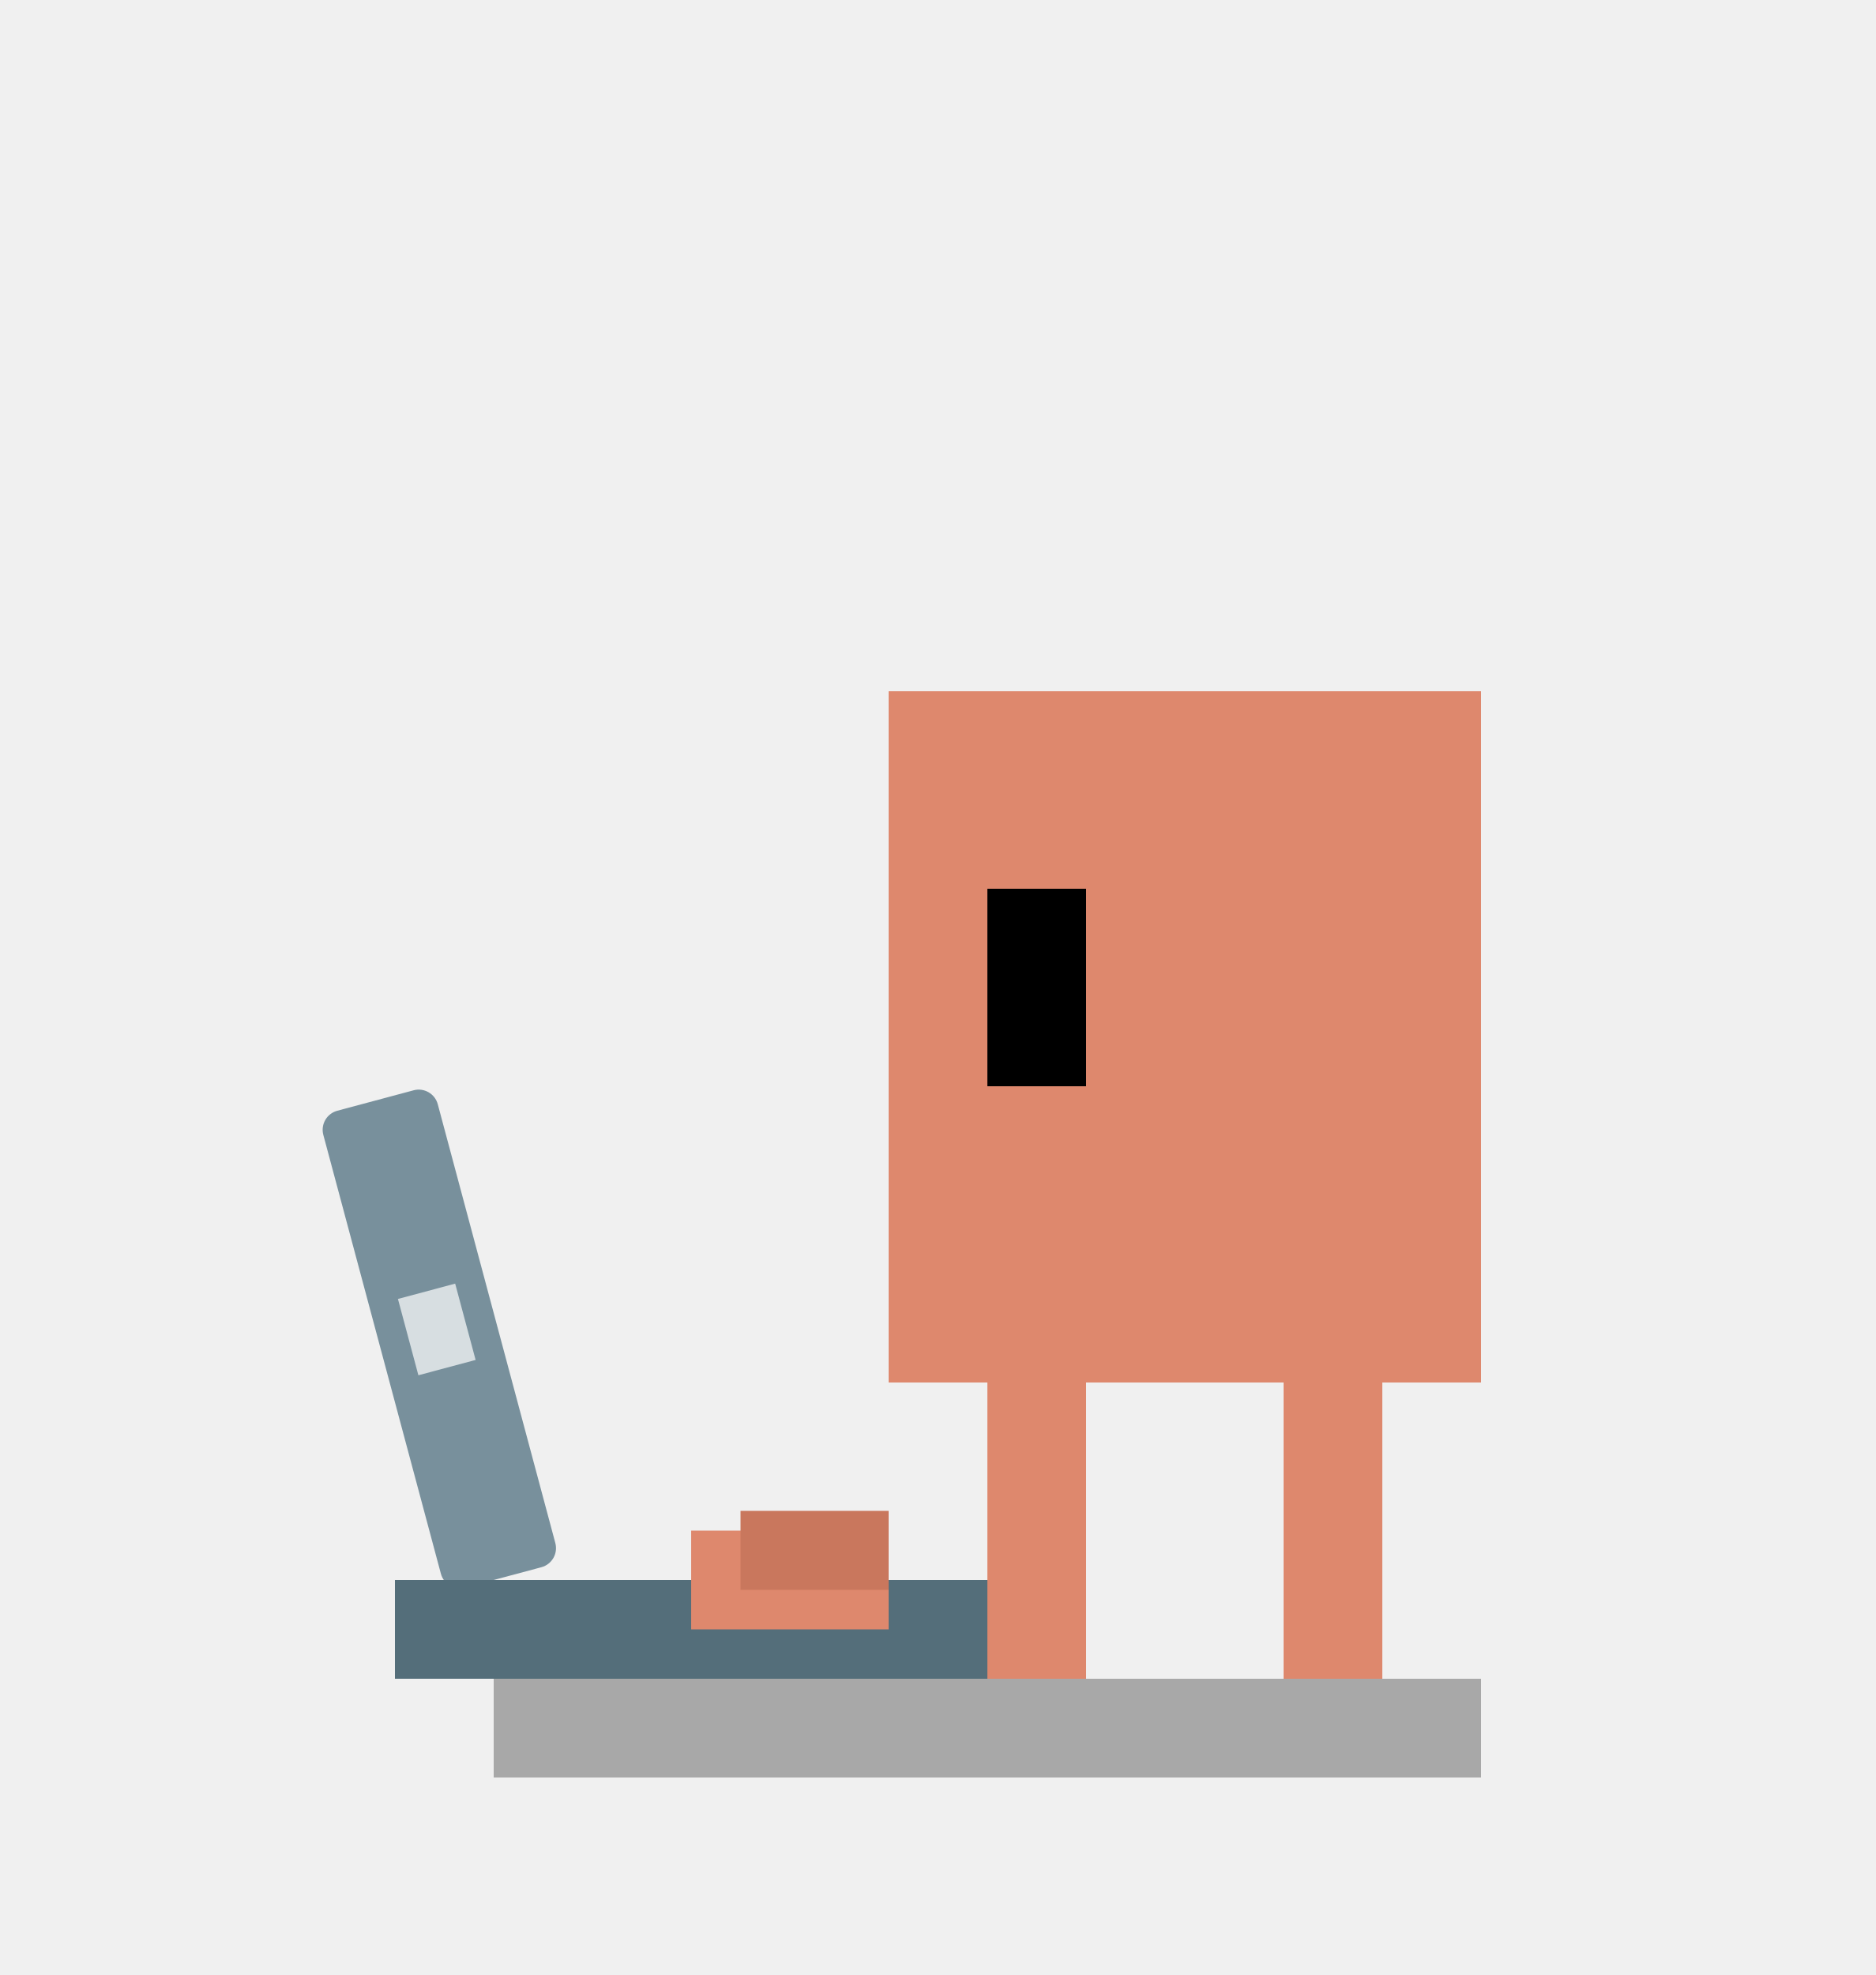
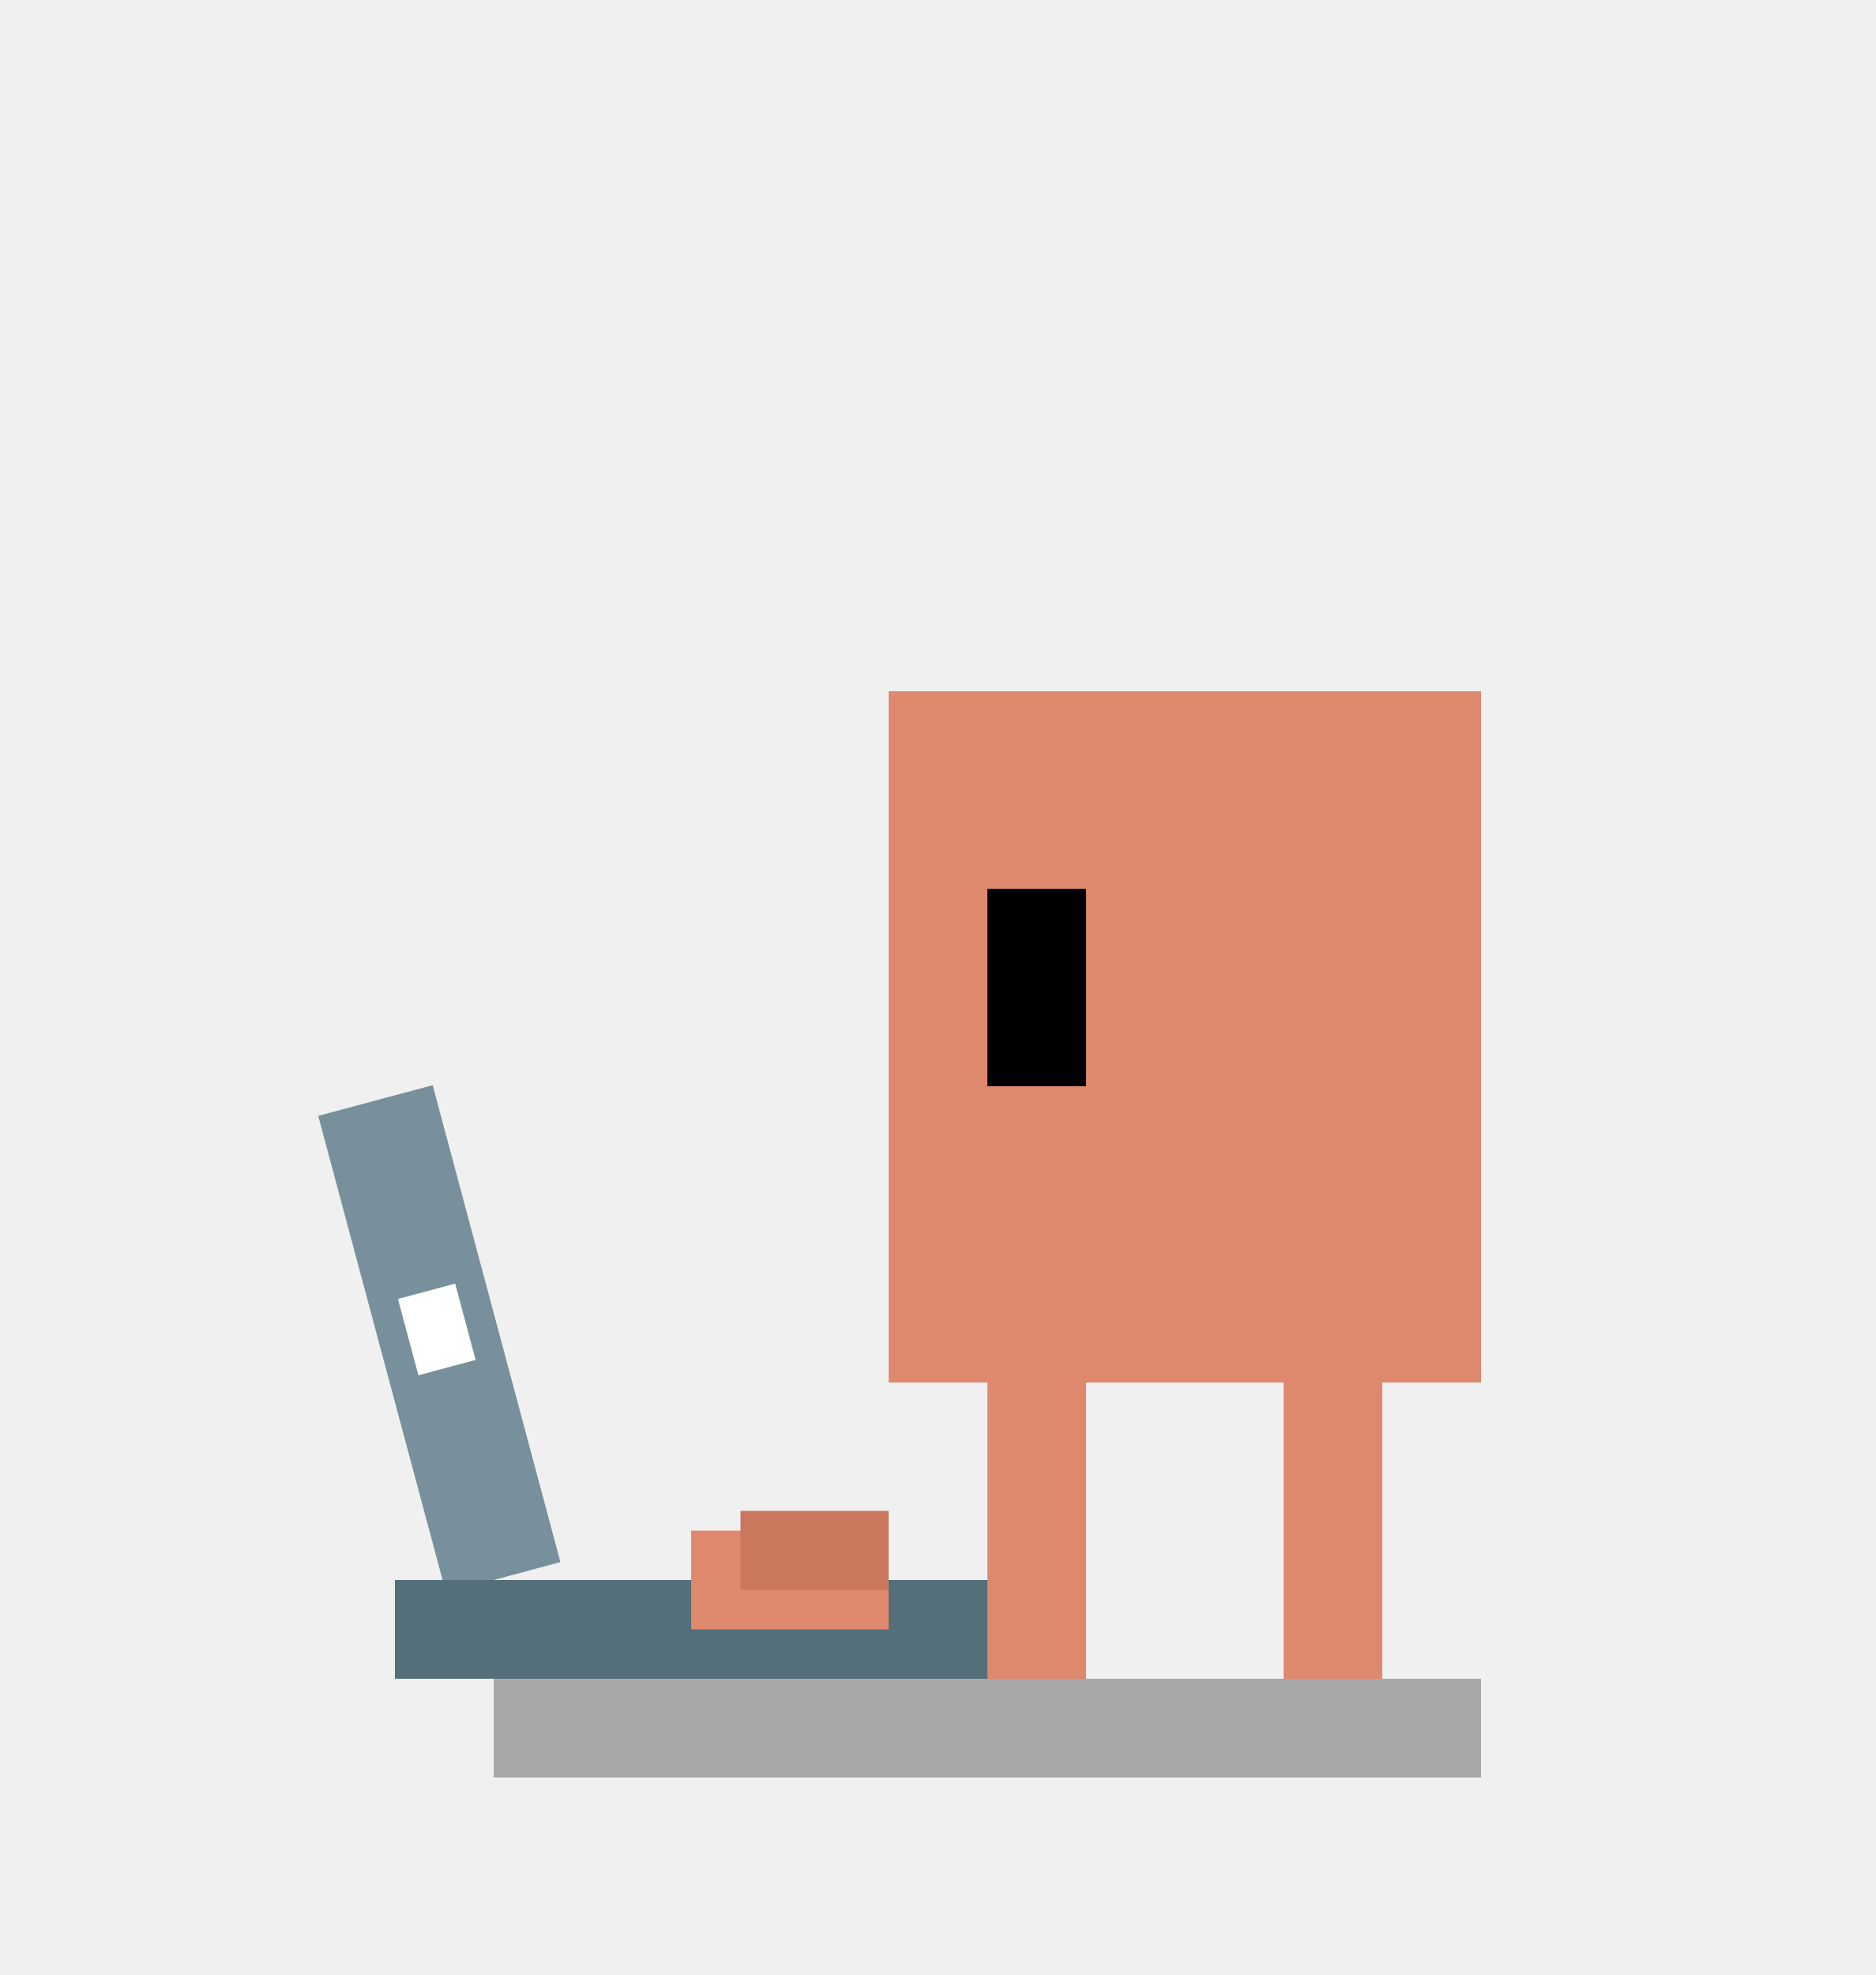
<svg xmlns="http://www.w3.org/2000/svg" viewBox="-2 -2 19 20" width="152" height="160" style="image-rendering:pixelated">
-   <rect x="3" y="15" width="10" height="1" fill="#000000" opacity="0.3" />
+   <rect x="3" y="15" width="10" height="1" fill="#000" opacity="0.3" />
  <g transform="rotate(-15, 3, 14)">
-     <rect x="2.5" y="9" width="1.2" height="5" fill="#78909C" rx="0.2" />
-     <rect x="2.8" y="11" width="0.6" height="0.8" fill="#FFFFFF" opacity="0.7" />
+     <rect x="2.5" y="9" width="1.2" height="5" fill="#78909C" />
+     <rect x="2.8" y="11" width="0.6" height="0.8" fill="#FFF" />
  </g>
  <rect x="2" y="14" width="7" height="1" fill="#546E7A" />
  <rect x="8" y="12" width="1" height="3" fill="#DE886D" />
  <rect x="11" y="12" width="1" height="3" fill="#DE886D" />
  <rect x="7" y="5" width="6" height="7" fill="#DE886D" />
-   <rect x="8" y="7" width="1" height="2" fill="#000000" />
+   <rect x="8" y="7" width="1" height="2" fill="#000" />
  <rect x="5" y="13.5" width="2" height="1" fill="#DE886D" />
  <rect x="5.5" y="13.3" width="1.5" height="0.8" fill="#C9775D" />
</svg>
